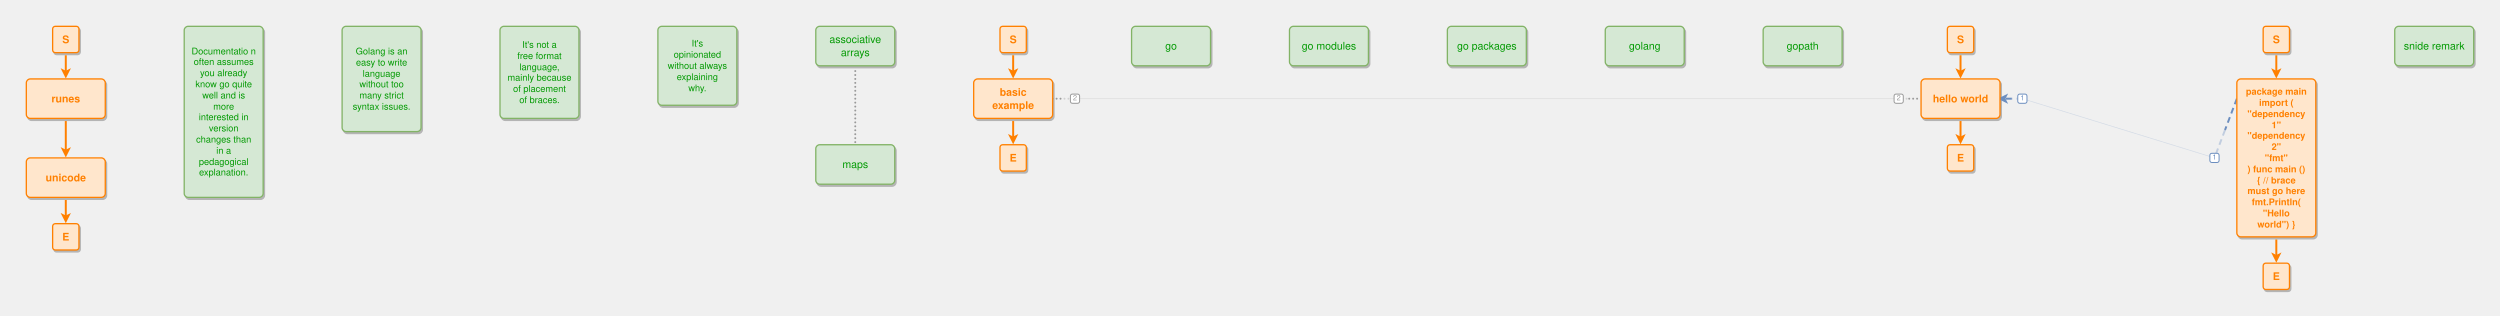
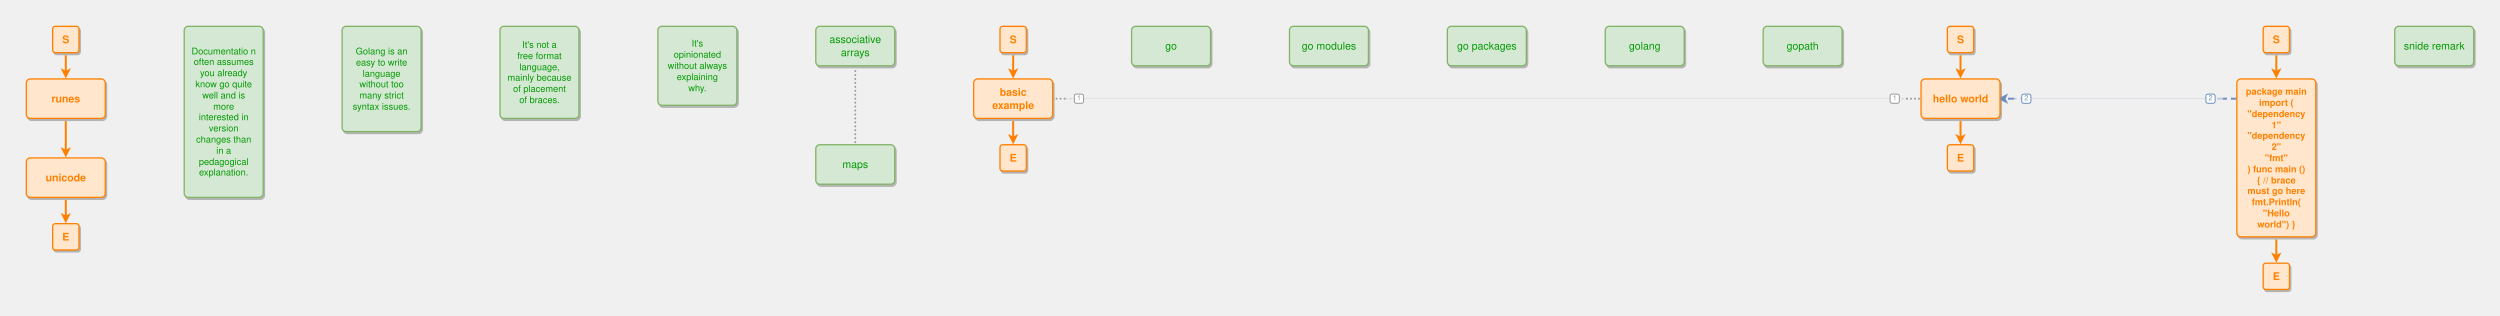
<svg xmlns="http://www.w3.org/2000/svg" width="3800" height="480" viewBox="0 0 3800 480">
  <defs>
  </defs>
  <g id="container-shells">
  </g>
  <g id="node-shadows">
    <rect x="280" y="40" width="120" height="260" rx="6" ry="6" fill="#000000" stroke="#000000" stroke-width="2" opacity="0.25" transform="translate(2,3)" />
    <rect x="2440" y="40" width="120" height="60" rx="6" ry="6" fill="#000000" stroke="#000000" stroke-width="2" opacity="0.25" transform="translate(2,3)" />
    <rect x="2680" y="40" width="120" height="60" rx="6" ry="6" fill="#000000" stroke="#000000" stroke-width="2" opacity="0.25" transform="translate(2,3)" />
    <rect x="2920" y="120" width="120" height="60" rx="6" ry="6" fill="#000000" stroke="#000000" stroke-width="2" opacity="0.25" transform="translate(2,3)" />
    <rect x="1240" y="220" width="120" height="60" rx="6" ry="6" fill="#000000" stroke="#000000" stroke-width="2" opacity="0.25" transform="translate(2,3)" />
    <rect x="3400" y="120" width="120" height="240" rx="6" ry="6" fill="#000000" stroke="#000000" stroke-width="2" opacity="0.25" transform="translate(2,3)" />
    <rect x="40" y="120" width="120" height="60" rx="6" ry="6" fill="#000000" stroke="#000000" stroke-width="2" opacity="0.25" transform="translate(2,3)" />
    <rect x="3640" y="40" width="120" height="60" rx="6" ry="6" fill="#000000" stroke="#000000" stroke-width="2" opacity="0.25" transform="translate(2,3)" />
    <rect x="40" y="240" width="120" height="60" rx="6" ry="6" fill="#000000" stroke="#000000" stroke-width="2" opacity="0.25" transform="translate(2,3)" />
    <rect x="1520" y="40" width="40" height="40" rx="4" ry="4" fill="#000000" stroke="#000000" stroke-width="2" opacity="0.25" transform="translate(2,3)" />
    <rect x="1520" y="220" width="40" height="40" rx="4" ry="4" fill="#000000" stroke="#000000" stroke-width="2" opacity="0.25" transform="translate(2,3)" />
    <rect x="520" y="40" width="120" height="160" rx="6" ry="6" fill="#000000" stroke="#000000" stroke-width="2" opacity="0.25" transform="translate(2,3)" />
    <rect x="2960" y="40" width="40" height="40" rx="4" ry="4" fill="#000000" stroke="#000000" stroke-width="2" opacity="0.25" transform="translate(2,3)" />
    <rect x="2960" y="220" width="40" height="40" rx="4" ry="4" fill="#000000" stroke="#000000" stroke-width="2" opacity="0.25" transform="translate(2,3)" />
    <rect x="3440" y="40" width="40" height="40" rx="4" ry="4" fill="#000000" stroke="#000000" stroke-width="2" opacity="0.25" transform="translate(2,3)" />
    <rect x="3440" y="400" width="40" height="40" rx="4" ry="4" fill="#000000" stroke="#000000" stroke-width="2" opacity="0.25" transform="translate(2,3)" />
    <rect x="80" y="40" width="40" height="40" rx="4" ry="4" fill="#000000" stroke="#000000" stroke-width="2" opacity="0.25" transform="translate(2,3)" />
    <rect x="80" y="340" width="40" height="40" rx="4" ry="4" fill="#000000" stroke="#000000" stroke-width="2" opacity="0.25" transform="translate(2,3)" />
    <rect x="760" y="40" width="120" height="140" rx="6" ry="6" fill="#000000" stroke="#000000" stroke-width="2" opacity="0.25" transform="translate(2,3)" />
    <rect x="1000" y="40" width="120" height="120" rx="6" ry="6" fill="#000000" stroke="#000000" stroke-width="2" opacity="0.25" transform="translate(2,3)" />
    <rect x="1240" y="40" width="120" height="60" rx="6" ry="6" fill="#000000" stroke="#000000" stroke-width="2" opacity="0.25" transform="translate(2,3)" />
    <rect x="1480" y="120" width="120" height="60" rx="6" ry="6" fill="#000000" stroke="#000000" stroke-width="2" opacity="0.25" transform="translate(2,3)" />
    <rect x="1720" y="40" width="120" height="60" rx="6" ry="6" fill="#000000" stroke="#000000" stroke-width="2" opacity="0.25" transform="translate(2,3)" />
    <rect x="1960" y="40" width="120" height="60" rx="6" ry="6" fill="#000000" stroke="#000000" stroke-width="2" opacity="0.25" transform="translate(2,3)" />
    <rect x="2200" y="40" width="120" height="60" rx="6" ry="6" fill="#000000" stroke="#000000" stroke-width="2" opacity="0.25" transform="translate(2,3)" />
  </g>
  <g id="edges">
    <g class="edge" data-edge-idx="0" data-edge-base="leadsto" data-edge-from="12" data-edge-to="21">
      <line x1="2980.00" y1="184.00" x2="2980.00" y2="209.25" stroke="#ff8000" stroke-width="3" />
      <path d="M 2980.00 216.00 L 2975.50 207.00 L 2980.00 209.25 L 2984.50 207.00 Z" fill="#ff8000" stroke="#ff8000" stroke-width="3" stroke-miterlimit="10" />
    </g>
    <g class="edge" data-edge-idx="1" data-edge-base="nearto" data-edge-from="13" data-edge-to="5">
      <line x1="1300.00" y1="216.00" x2="1300.00" y2="104.00" stroke="#999999" stroke-width="3" stroke-linecap="round" stroke-dasharray="0 6" />
      <text x="1300" y="160" text-anchor="middle" dominant-baseline="middle" font-family="Helvetica,Inter,Segoe UI,Arial" font-size="11" paint-order="stroke" stroke="#ffffff" stroke-width="3" stroke-linejoin="round" fill="#999999">
      </text>
    </g>
    <g class="edge" data-edge-idx="2" data-edge-base="expresses" data-edge-from="14" data-edge-to="12">
-       <line class="edge-ghost" x1="3366.00" y1="240.00" x2="3074.00" y2="150.00" stroke="#6c8ebf" stroke-width="1" stroke-opacity="0.22" />
+       <line class="edge-ghost" x1="3360.00" y1="150.00" x2="3080.00" y2="150.00" stroke="#6c8ebf" stroke-width="1" stroke-opacity="0.22" />
      <g class="edge-full" opacity="0">
-         <line x1="3366.00" y1="240.00" x2="3074.00" y2="150.00" stroke="#6c8ebf" stroke-width="3" stroke-dasharray="9 6" />
-         <text x="3220" y="195" text-anchor="middle" dominant-baseline="middle" font-family="Helvetica,Inter,Segoe UI,Arial" font-size="11" paint-order="stroke" stroke="#ffffff" stroke-width="3" stroke-linejoin="round" fill="#6c8ebf">
+         <line x1="3360.00" y1="150.00" x2="3080.00" y2="150.00" stroke="#6c8ebf" stroke-width="3" stroke-dasharray="9 6" />
+         <text x="3220" y="150" text-anchor="middle" dominant-baseline="middle" font-family="Helvetica,Inter,Segoe UI,Arial" font-size="11" paint-order="stroke" stroke="#ffffff" stroke-width="3" stroke-linejoin="round" fill="#6c8ebf">
      </text>
      </g>
      <g class="edge-stub" data-stub-end="source">
-         <line x1="3400.00" y1="150.00" x2="3382.00" y2="197.65" stroke="#6c8ebf" stroke-width="3" stroke-dasharray="9 6" />
-         <line x1="3382.00" y1="197.65" x2="3366.00" y2="240.00" stroke="#6c8ebf" stroke-width="3" stroke-dasharray="9 6" stroke-opacity="0.35" />
-         <g class="edge-badge">
-           <rect x="3359.00" y="233.00" width="14.00" height="14.00" rx="3" fill="#ffffff" stroke="#6c8ebf" stroke-width="1.5" />
-           <text x="3366.00" y="240.00" text-anchor="middle" dominant-baseline="central" font-size="11" font-family="Helvetica,Arial,sans-serif" fill="#6c8ebf">1</text>
+         <line x1="3400.00" y1="150.00" x2="3378.82" y2="150.00" stroke="#6c8ebf" stroke-width="3" stroke-dasharray="9 6" />
+         <line x1="3378.82" y1="150.00" x2="3360.00" y2="150.00" stroke="#6c8ebf" stroke-width="3" stroke-dasharray="9 6" stroke-opacity="0.35" />
+         <g class="edge-badge">
+           <rect x="3353.00" y="143.00" width="14.00" height="14.00" rx="3" fill="#ffffff" stroke="#6c8ebf" stroke-width="1.5" />
+           <text x="3360.00" y="150.00" text-anchor="middle" dominant-baseline="central" font-size="11" font-family="Helvetica,Arial,sans-serif" fill="#6c8ebf">2</text>
        </g>
      </g>
      <g class="edge-stub" data-stub-end="target">
-         <line x1="3058.00" y1="150.00" x2="3046.75" y2="150.00" stroke="#6c8ebf" stroke-width="3" stroke-dasharray="9 6" />
-         <line x1="3074.00" y1="150.00" x2="3058.00" y2="150.00" stroke="#6c8ebf" stroke-width="3" stroke-dasharray="9 6" stroke-opacity="0.35" />
+         <line x1="3061.18" y1="150.00" x2="3046.75" y2="150.00" stroke="#6c8ebf" stroke-width="3" stroke-dasharray="9 6" />
+         <line x1="3080.00" y1="150.00" x2="3061.18" y2="150.00" stroke="#6c8ebf" stroke-width="3" stroke-dasharray="9 6" stroke-opacity="0.35" />
        <path d="M 3040.00 150.00 L 3049.00 145.50 L 3046.75 150.00 L 3049.00 154.50 Z" fill="#6c8ebf" stroke="#6c8ebf" stroke-width="3" stroke-miterlimit="10" />
        <g class="edge-badge">
-           <rect x="3067.00" y="143.00" width="14.00" height="14.00" rx="3" fill="#ffffff" stroke="#6c8ebf" stroke-width="1.5" />
-           <text x="3074.00" y="150.00" text-anchor="middle" dominant-baseline="central" font-size="11" font-family="Helvetica,Arial,sans-serif" fill="#6c8ebf">1</text>
+           <rect x="3073.00" y="143.00" width="14.00" height="14.00" rx="3" fill="#ffffff" stroke="#6c8ebf" stroke-width="1.5" />
+           <text x="3080.00" y="150.00" text-anchor="middle" dominant-baseline="central" font-size="11" font-family="Helvetica,Arial,sans-serif" fill="#6c8ebf">2</text>
        </g>
      </g>
    </g>
    <g class="edge" data-edge-idx="3" data-edge-base="leadsto" data-edge-from="14" data-edge-to="23">
      <line x1="3460.00" y1="364.00" x2="3460.00" y2="389.25" stroke="#ff8000" stroke-width="3" />
      <path d="M 3460.00 396.00 L 3455.50 387.00 L 3460.00 389.25 L 3464.50 387.00 Z" fill="#ff8000" stroke="#ff8000" stroke-width="3" stroke-miterlimit="10" />
    </g>
    <g class="edge" data-edge-idx="4" data-edge-base="leadsto" data-edge-from="15" data-edge-to="17">
      <line x1="100.00" y1="184.00" x2="100.00" y2="229.25" stroke="#ff8000" stroke-width="3" />
      <path d="M 100.00 236.00 L 95.50 227.00 L 100.00 229.25 L 104.50 227.00 Z" fill="#ff8000" stroke="#ff8000" stroke-width="3" stroke-miterlimit="10" />
      <text x="100" y="206" text-anchor="middle" dominant-baseline="middle" font-family="Helvetica,Inter,Segoe UI,Arial" font-size="11" paint-order="stroke" stroke="#ffffff" stroke-width="3" stroke-linejoin="round" fill="#ff8000">
      </text>
    </g>
    <g class="edge" data-edge-idx="5" data-edge-base="leadsto" data-edge-from="17" data-edge-to="25">
      <line x1="100.00" y1="304.00" x2="100.00" y2="329.25" stroke="#ff8000" stroke-width="3" />
      <path d="M 100.00 336.00 L 95.50 327.00 L 100.00 329.25 L 104.50 327.00 Z" fill="#ff8000" stroke="#ff8000" stroke-width="3" stroke-miterlimit="10" />
    </g>
    <g class="edge" data-edge-idx="6" data-edge-base="leadsto" data-edge-from="18" data-edge-to="6">
      <line x1="1540.00" y1="84.00" x2="1540.00" y2="109.25" stroke="#ff8000" stroke-width="3" />
      <path d="M 1540.00 116.00 L 1535.50 107.00 L 1540.00 109.25 L 1544.50 107.00 Z" fill="#ff8000" stroke="#ff8000" stroke-width="3" stroke-miterlimit="10" />
    </g>
    <g class="edge" data-edge-idx="7" data-edge-base="leadsto" data-edge-from="20" data-edge-to="12">
      <line x1="2980.00" y1="84.00" x2="2980.00" y2="109.25" stroke="#ff8000" stroke-width="3" />
      <path d="M 2980.00 116.00 L 2975.50 107.00 L 2980.00 109.25 L 2984.50 107.00 Z" fill="#ff8000" stroke="#ff8000" stroke-width="3" stroke-miterlimit="10" />
    </g>
    <g class="edge" data-edge-idx="8" data-edge-base="leadsto" data-edge-from="22" data-edge-to="14">
      <line x1="3460.00" y1="84.00" x2="3460.00" y2="109.25" stroke="#ff8000" stroke-width="3" />
      <path d="M 3460.00 116.00 L 3455.50 107.00 L 3460.00 109.25 L 3464.50 107.00 Z" fill="#ff8000" stroke="#ff8000" stroke-width="3" stroke-miterlimit="10" />
    </g>
    <g class="edge" data-edge-idx="9" data-edge-base="leadsto" data-edge-from="24" data-edge-to="15">
      <line x1="100.00" y1="84.00" x2="100.00" y2="109.25" stroke="#ff8000" stroke-width="3" />
      <path d="M 100.00 116.00 L 95.50 107.00 L 100.00 109.25 L 104.50 107.00 Z" fill="#ff8000" stroke="#ff8000" stroke-width="3" stroke-miterlimit="10" />
    </g>
    <g class="edge" data-edge-idx="10" data-edge-base="nearto" data-edge-from="6" data-edge-to="12">
-       <line class="edge-ghost" x1="1634.00" y1="150.00" x2="2886.00" y2="150.00" stroke="#999999" stroke-width="1" stroke-opacity="0.22" />
+       <line class="edge-ghost" x1="1640.00" y1="150.00" x2="2880.00" y2="150.00" stroke="#999999" stroke-width="1" stroke-opacity="0.22" />
      <g class="edge-full" opacity="0">
-         <line x1="1634.00" y1="150.00" x2="2886.00" y2="150.00" stroke="#999999" stroke-width="3" stroke-linecap="round" stroke-dasharray="0 6" />
+         <line x1="1640.00" y1="150.00" x2="2880.00" y2="150.00" stroke="#999999" stroke-width="3" stroke-linecap="round" stroke-dasharray="0 6" />
        <text x="2260" y="150" text-anchor="middle" dominant-baseline="middle" font-family="Helvetica,Inter,Segoe UI,Arial" font-size="11" paint-order="stroke" stroke="#ffffff" stroke-width="3" stroke-linejoin="round" fill="#999999">
      </text>
      </g>
      <g class="edge-stub" data-stub-end="source">
-         <line x1="1600.00" y1="150.00" x2="1618.00" y2="150.00" stroke="#999999" stroke-width="3" stroke-linecap="round" stroke-dasharray="0 6" />
-         <line x1="1618.00" y1="150.00" x2="1634.00" y2="150.00" stroke="#999999" stroke-width="3" stroke-linecap="round" stroke-dasharray="0 6" stroke-opacity="0.35" />
-         <g class="edge-badge">
-           <rect x="1627.00" y="143.00" width="14.00" height="14.00" rx="3" fill="#ffffff" stroke="#999999" stroke-width="1.5" />
-           <text x="1634.00" y="150.00" text-anchor="middle" dominant-baseline="central" font-size="11" font-family="Helvetica,Arial,sans-serif" fill="#999999">2</text>
+         <line x1="1600.00" y1="150.00" x2="1621.18" y2="150.00" stroke="#999999" stroke-width="3" stroke-linecap="round" stroke-dasharray="0 6" />
+         <line x1="1621.18" y1="150.00" x2="1640.00" y2="150.00" stroke="#999999" stroke-width="3" stroke-linecap="round" stroke-dasharray="0 6" stroke-opacity="0.35" />
+         <g class="edge-badge">
+           <rect x="1633.00" y="143.00" width="14.00" height="14.00" rx="3" fill="#ffffff" stroke="#999999" stroke-width="1.5" />
+           <text x="1640.00" y="150.00" text-anchor="middle" dominant-baseline="central" font-size="11" font-family="Helvetica,Arial,sans-serif" fill="#999999">1</text>
        </g>
      </g>
      <g class="edge-stub" data-stub-end="target">
-         <line x1="2902.00" y1="150.00" x2="2920.00" y2="150.00" stroke="#999999" stroke-width="3" stroke-linecap="round" stroke-dasharray="0 6" />
-         <line x1="2886.00" y1="150.00" x2="2902.00" y2="150.00" stroke="#999999" stroke-width="3" stroke-linecap="round" stroke-dasharray="0 6" stroke-opacity="0.35" />
-         <g class="edge-badge">
-           <rect x="2879.00" y="143.00" width="14.00" height="14.00" rx="3" fill="#ffffff" stroke="#999999" stroke-width="1.5" />
-           <text x="2886.00" y="150.00" text-anchor="middle" dominant-baseline="central" font-size="11" font-family="Helvetica,Arial,sans-serif" fill="#999999">2</text>
+         <line x1="2898.82" y1="150.00" x2="2920.00" y2="150.00" stroke="#999999" stroke-width="3" stroke-linecap="round" stroke-dasharray="0 6" />
+         <line x1="2880.00" y1="150.00" x2="2898.82" y2="150.00" stroke="#999999" stroke-width="3" stroke-linecap="round" stroke-dasharray="0 6" stroke-opacity="0.35" />
+         <g class="edge-badge">
+           <rect x="2873.00" y="143.00" width="14.00" height="14.00" rx="3" fill="#ffffff" stroke="#999999" stroke-width="1.5" />
+           <text x="2880.00" y="150.00" text-anchor="middle" dominant-baseline="central" font-size="11" font-family="Helvetica,Arial,sans-serif" fill="#999999">1</text>
        </g>
      </g>
    </g>
    <g class="edge" data-edge-idx="11" data-edge-base="leadsto" data-edge-from="6" data-edge-to="19">
      <line x1="1540.00" y1="184.00" x2="1540.00" y2="209.25" stroke="#ff8000" stroke-width="3" />
      <path d="M 1540.00 216.00 L 1535.50 207.00 L 1540.00 209.25 L 1544.50 207.00 Z" fill="#ff8000" stroke="#ff8000" stroke-width="3" stroke-miterlimit="10" />
    </g>
  </g>
  <g id="nodes">
    <rect x="280" y="40" width="120" height="260" rx="6" ry="6" fill="#d5e8d4" stroke="#82b366" stroke-width="2" />
    <text x="340" y="78" text-anchor="middle" dominant-baseline="middle" font-family="Helvetica,Inter,Segoe UI,Arial" font-size="14" font-weight="normal" fill="#009900">Documentatio n</text>
    <text x="340" y="94" text-anchor="middle" dominant-baseline="middle" font-family="Helvetica,Inter,Segoe UI,Arial" font-size="14" font-weight="normal" fill="#009900">often assumes</text>
    <text x="340" y="111" text-anchor="middle" dominant-baseline="middle" font-family="Helvetica,Inter,Segoe UI,Arial" font-size="14" font-weight="normal" fill="#009900">you already</text>
    <text x="340" y="128" text-anchor="middle" dominant-baseline="middle" font-family="Helvetica,Inter,Segoe UI,Arial" font-size="14" font-weight="normal" fill="#009900">know go quite</text>
    <text x="340" y="145" text-anchor="middle" dominant-baseline="middle" font-family="Helvetica,Inter,Segoe UI,Arial" font-size="14" font-weight="normal" fill="#009900">well and is</text>
    <text x="340" y="162" text-anchor="middle" dominant-baseline="middle" font-family="Helvetica,Inter,Segoe UI,Arial" font-size="14" font-weight="normal" fill="#009900">more</text>
    <text x="340" y="178" text-anchor="middle" dominant-baseline="middle" font-family="Helvetica,Inter,Segoe UI,Arial" font-size="14" font-weight="normal" fill="#009900">interested in</text>
    <text x="340" y="195" text-anchor="middle" dominant-baseline="middle" font-family="Helvetica,Inter,Segoe UI,Arial" font-size="14" font-weight="normal" fill="#009900">version</text>
    <text x="340" y="212" text-anchor="middle" dominant-baseline="middle" font-family="Helvetica,Inter,Segoe UI,Arial" font-size="14" font-weight="normal" fill="#009900">changes than</text>
    <text x="340" y="229" text-anchor="middle" dominant-baseline="middle" font-family="Helvetica,Inter,Segoe UI,Arial" font-size="14" font-weight="normal" fill="#009900">in a</text>
    <text x="340" y="246" text-anchor="middle" dominant-baseline="middle" font-family="Helvetica,Inter,Segoe UI,Arial" font-size="14" font-weight="normal" fill="#009900">pedagogical</text>
    <text x="340" y="262" text-anchor="middle" dominant-baseline="middle" font-family="Helvetica,Inter,Segoe UI,Arial" font-size="14" font-weight="normal" fill="#009900">explanation.</text>
    <rect x="2440" y="40" width="120" height="60" rx="6" ry="6" fill="#d5e8d4" stroke="#82b366" stroke-width="2" />
    <text x="2500" y="70" text-anchor="middle" dominant-baseline="middle" font-family="Helvetica,Inter,Segoe UI,Arial" font-size="16" font-weight="normal" fill="#009900">golang</text>
    <rect x="2680" y="40" width="120" height="60" rx="6" ry="6" fill="#d5e8d4" stroke="#82b366" stroke-width="2" />
    <text x="2740" y="70" text-anchor="middle" dominant-baseline="middle" font-family="Helvetica,Inter,Segoe UI,Arial" font-size="16" font-weight="normal" fill="#009900">gopath</text>
    <rect x="2920" y="120" width="120" height="60" rx="6" ry="6" fill="#ffe6cc" stroke="#ff8000" stroke-width="2" />
    <text x="2980" y="150" text-anchor="middle" dominant-baseline="middle" font-family="Helvetica,Inter,Segoe UI,Arial" font-size="16" font-weight="bold" fill="#ff8000">hello world</text>
    <rect x="1240" y="220" width="120" height="60" rx="6" ry="6" fill="#d5e8d4" stroke="#82b366" stroke-width="2" />
    <text x="1300" y="250" text-anchor="middle" dominant-baseline="middle" font-family="Helvetica,Inter,Segoe UI,Arial" font-size="16" font-weight="normal" fill="#009900">maps</text>
    <rect x="3400" y="120" width="120" height="240" rx="6" ry="6" fill="#ffe6cc" stroke="#ff8000" stroke-width="2" />
    <text x="3460" y="139" text-anchor="middle" dominant-baseline="middle" font-family="Helvetica,Inter,Segoe UI,Arial" font-size="14" font-weight="bold" fill="#ff8000">package main</text>
    <text x="3460" y="156" text-anchor="middle" dominant-baseline="middle" font-family="Helvetica,Inter,Segoe UI,Arial" font-size="14" font-weight="bold" fill="#ff8000">import (</text>
    <text x="3460" y="173" text-anchor="middle" dominant-baseline="middle" font-family="Helvetica,Inter,Segoe UI,Arial" font-size="14" font-weight="bold" fill="#ff8000">"dependency</text>
    <text x="3460" y="190" text-anchor="middle" dominant-baseline="middle" font-family="Helvetica,Inter,Segoe UI,Arial" font-size="14" font-weight="bold" fill="#ff8000">1"</text>
    <text x="3460" y="206" text-anchor="middle" dominant-baseline="middle" font-family="Helvetica,Inter,Segoe UI,Arial" font-size="14" font-weight="bold" fill="#ff8000">"dependency</text>
    <text x="3460" y="223" text-anchor="middle" dominant-baseline="middle" font-family="Helvetica,Inter,Segoe UI,Arial" font-size="14" font-weight="bold" fill="#ff8000">2"</text>
    <text x="3460" y="240" text-anchor="middle" dominant-baseline="middle" font-family="Helvetica,Inter,Segoe UI,Arial" font-size="14" font-weight="bold" fill="#ff8000">"fmt"</text>
    <text x="3460" y="257" text-anchor="middle" dominant-baseline="middle" font-family="Helvetica,Inter,Segoe UI,Arial" font-size="14" font-weight="bold" fill="#ff8000">) func main ()</text>
    <text x="3460" y="274" text-anchor="middle" dominant-baseline="middle" font-family="Helvetica,Inter,Segoe UI,Arial" font-size="14" font-weight="bold" fill="#ff8000">{ // brace</text>
    <text x="3460" y="290" text-anchor="middle" dominant-baseline="middle" font-family="Helvetica,Inter,Segoe UI,Arial" font-size="14" font-weight="bold" fill="#ff8000">must go here</text>
    <text x="3460" y="307" text-anchor="middle" dominant-baseline="middle" font-family="Helvetica,Inter,Segoe UI,Arial" font-size="14" font-weight="bold" fill="#ff8000">fmt.Println(</text>
    <text x="3460" y="324" text-anchor="middle" dominant-baseline="middle" font-family="Helvetica,Inter,Segoe UI,Arial" font-size="14" font-weight="bold" fill="#ff8000">"Hello</text>
    <text x="3460" y="341" text-anchor="middle" dominant-baseline="middle" font-family="Helvetica,Inter,Segoe UI,Arial" font-size="14" font-weight="bold" fill="#ff8000">world") }</text>
    <rect x="40" y="120" width="120" height="60" rx="6" ry="6" fill="#ffe6cc" stroke="#ff8000" stroke-width="2" />
    <text x="100" y="150" text-anchor="middle" dominant-baseline="middle" font-family="Helvetica,Inter,Segoe UI,Arial" font-size="16" font-weight="bold" fill="#ff8000">runes</text>
    <g>
      <rect x="3640" y="40" width="120" height="60" rx="6" ry="6" fill="#d5e8d4" stroke="#82b366" stroke-width="2" />
      <text x="3700" y="70" text-anchor="middle" dominant-baseline="middle" font-family="Helvetica,Inter,Segoe UI,Arial" font-size="16" font-weight="normal" fill="#009900">snide remark</text>
    </g>
    <rect x="40" y="240" width="120" height="60" rx="6" ry="6" fill="#ffe6cc" stroke="#ff8000" stroke-width="2" />
    <text x="100" y="270" text-anchor="middle" dominant-baseline="middle" font-family="Helvetica,Inter,Segoe UI,Arial" font-size="16" font-weight="bold" fill="#ff8000">unicode</text>
    <rect x="1520" y="40" width="40" height="40" rx="4" ry="4" fill="#ffe6cc" stroke="#ff8000" stroke-width="2" />
    <text x="1540" y="60" text-anchor="middle" dominant-baseline="middle" font-family="Helvetica,Inter,Segoe UI,Arial" font-size="16" font-weight="bold" fill="#ff8000">S</text>
    <rect x="1520" y="220" width="40" height="40" rx="4" ry="4" fill="#ffe6cc" stroke="#ff8000" stroke-width="2" />
    <text x="1540" y="240" text-anchor="middle" dominant-baseline="middle" font-family="Helvetica,Inter,Segoe UI,Arial" font-size="16" font-weight="bold" fill="#ff8000">E</text>
    <rect x="520" y="40" width="120" height="160" rx="6" ry="6" fill="#d5e8d4" stroke="#82b366" stroke-width="2" />
    <text x="580" y="78" text-anchor="middle" dominant-baseline="middle" font-family="Helvetica,Inter,Segoe UI,Arial" font-size="14" font-weight="normal" fill="#009900">Golang is an</text>
    <text x="580" y="95" text-anchor="middle" dominant-baseline="middle" font-family="Helvetica,Inter,Segoe UI,Arial" font-size="14" font-weight="normal" fill="#009900">easy to write</text>
    <text x="580" y="112" text-anchor="middle" dominant-baseline="middle" font-family="Helvetica,Inter,Segoe UI,Arial" font-size="14" font-weight="normal" fill="#009900">language</text>
    <text x="580" y="128" text-anchor="middle" dominant-baseline="middle" font-family="Helvetica,Inter,Segoe UI,Arial" font-size="14" font-weight="normal" fill="#009900">without too</text>
    <text x="580" y="145" text-anchor="middle" dominant-baseline="middle" font-family="Helvetica,Inter,Segoe UI,Arial" font-size="14" font-weight="normal" fill="#009900">many strict</text>
    <text x="580" y="162" text-anchor="middle" dominant-baseline="middle" font-family="Helvetica,Inter,Segoe UI,Arial" font-size="14" font-weight="normal" fill="#009900">syntax issues.</text>
    <rect x="2960" y="40" width="40" height="40" rx="4" ry="4" fill="#ffe6cc" stroke="#ff8000" stroke-width="2" />
    <text x="2980" y="60" text-anchor="middle" dominant-baseline="middle" font-family="Helvetica,Inter,Segoe UI,Arial" font-size="16" font-weight="bold" fill="#ff8000">S</text>
    <rect x="2960" y="220" width="40" height="40" rx="4" ry="4" fill="#ffe6cc" stroke="#ff8000" stroke-width="2" />
    <text x="2980" y="240" text-anchor="middle" dominant-baseline="middle" font-family="Helvetica,Inter,Segoe UI,Arial" font-size="16" font-weight="bold" fill="#ff8000">E</text>
    <rect x="3440" y="40" width="40" height="40" rx="4" ry="4" fill="#ffe6cc" stroke="#ff8000" stroke-width="2" />
    <text x="3460" y="60" text-anchor="middle" dominant-baseline="middle" font-family="Helvetica,Inter,Segoe UI,Arial" font-size="16" font-weight="bold" fill="#ff8000">S</text>
    <rect x="3440" y="400" width="40" height="40" rx="4" ry="4" fill="#ffe6cc" stroke="#ff8000" stroke-width="2" />
    <text x="3460" y="420" text-anchor="middle" dominant-baseline="middle" font-family="Helvetica,Inter,Segoe UI,Arial" font-size="16" font-weight="bold" fill="#ff8000">E</text>
    <rect x="80" y="40" width="40" height="40" rx="4" ry="4" fill="#ffe6cc" stroke="#ff8000" stroke-width="2" />
    <text x="100" y="60" text-anchor="middle" dominant-baseline="middle" font-family="Helvetica,Inter,Segoe UI,Arial" font-size="16" font-weight="bold" fill="#ff8000">S</text>
    <rect x="80" y="340" width="40" height="40" rx="4" ry="4" fill="#ffe6cc" stroke="#ff8000" stroke-width="2" />
    <text x="100" y="360" text-anchor="middle" dominant-baseline="middle" font-family="Helvetica,Inter,Segoe UI,Arial" font-size="16" font-weight="bold" fill="#ff8000">E</text>
    <rect x="760" y="40" width="120" height="140" rx="6" ry="6" fill="#d5e8d4" stroke="#82b366" stroke-width="2" />
    <text x="820" y="68" text-anchor="middle" dominant-baseline="middle" font-family="Helvetica,Inter,Segoe UI,Arial" font-size="14" font-weight="normal" fill="#009900">It's not a</text>
    <text x="820" y="85" text-anchor="middle" dominant-baseline="middle" font-family="Helvetica,Inter,Segoe UI,Arial" font-size="14" font-weight="normal" fill="#009900">free format</text>
    <text x="820" y="102" text-anchor="middle" dominant-baseline="middle" font-family="Helvetica,Inter,Segoe UI,Arial" font-size="14" font-weight="normal" fill="#009900">language,</text>
    <text x="820" y="118" text-anchor="middle" dominant-baseline="middle" font-family="Helvetica,Inter,Segoe UI,Arial" font-size="14" font-weight="normal" fill="#009900">mainly because</text>
    <text x="820" y="135" text-anchor="middle" dominant-baseline="middle" font-family="Helvetica,Inter,Segoe UI,Arial" font-size="14" font-weight="normal" fill="#009900">of placement</text>
    <text x="820" y="152" text-anchor="middle" dominant-baseline="middle" font-family="Helvetica,Inter,Segoe UI,Arial" font-size="14" font-weight="normal" fill="#009900">of braces.</text>
    <rect x="1000" y="40" width="120" height="120" rx="6" ry="6" fill="#d5e8d4" stroke="#82b366" stroke-width="2" />
    <text x="1060" y="66" text-anchor="middle" dominant-baseline="middle" font-family="Helvetica,Inter,Segoe UI,Arial" font-size="14" font-weight="normal" fill="#009900">It's</text>
    <text x="1060" y="83" text-anchor="middle" dominant-baseline="middle" font-family="Helvetica,Inter,Segoe UI,Arial" font-size="14" font-weight="normal" fill="#009900">opinionated</text>
    <text x="1060" y="100" text-anchor="middle" dominant-baseline="middle" font-family="Helvetica,Inter,Segoe UI,Arial" font-size="14" font-weight="normal" fill="#009900">without always</text>
    <text x="1060" y="117" text-anchor="middle" dominant-baseline="middle" font-family="Helvetica,Inter,Segoe UI,Arial" font-size="14" font-weight="normal" fill="#009900">explaining</text>
    <text x="1060" y="134" text-anchor="middle" dominant-baseline="middle" font-family="Helvetica,Inter,Segoe UI,Arial" font-size="14" font-weight="normal" fill="#009900">why.</text>
    <rect x="1240" y="40" width="120" height="60" rx="6" ry="6" fill="#d5e8d4" stroke="#82b366" stroke-width="2" />
    <text x="1300" y="60" text-anchor="middle" dominant-baseline="middle" font-family="Helvetica,Inter,Segoe UI,Arial" font-size="16" font-weight="normal" fill="#009900">associative</text>
    <text x="1300" y="80" text-anchor="middle" dominant-baseline="middle" font-family="Helvetica,Inter,Segoe UI,Arial" font-size="16" font-weight="normal" fill="#009900">arrays</text>
    <rect x="1480" y="120" width="120" height="60" rx="6" ry="6" fill="#ffe6cc" stroke="#ff8000" stroke-width="2" />
    <text x="1540" y="140" text-anchor="middle" dominant-baseline="middle" font-family="Helvetica,Inter,Segoe UI,Arial" font-size="16" font-weight="bold" fill="#ff8000">basic</text>
    <text x="1540" y="160" text-anchor="middle" dominant-baseline="middle" font-family="Helvetica,Inter,Segoe UI,Arial" font-size="16" font-weight="bold" fill="#ff8000">example</text>
    <rect x="1720" y="40" width="120" height="60" rx="6" ry="6" fill="#d5e8d4" stroke="#82b366" stroke-width="2" />
    <text x="1780" y="70" text-anchor="middle" dominant-baseline="middle" font-family="Helvetica,Inter,Segoe UI,Arial" font-size="16" font-weight="normal" fill="#009900">go</text>
    <rect x="1960" y="40" width="120" height="60" rx="6" ry="6" fill="#d5e8d4" stroke="#82b366" stroke-width="2" />
    <text x="2020" y="70" text-anchor="middle" dominant-baseline="middle" font-family="Helvetica,Inter,Segoe UI,Arial" font-size="16" font-weight="normal" fill="#009900">go modules</text>
    <rect x="2200" y="40" width="120" height="60" rx="6" ry="6" fill="#d5e8d4" stroke="#82b366" stroke-width="2" />
    <text x="2260" y="70" text-anchor="middle" dominant-baseline="middle" font-family="Helvetica,Inter,Segoe UI,Arial" font-size="16" font-weight="normal" fill="#009900">go packages</text>
  </g>
</svg>
